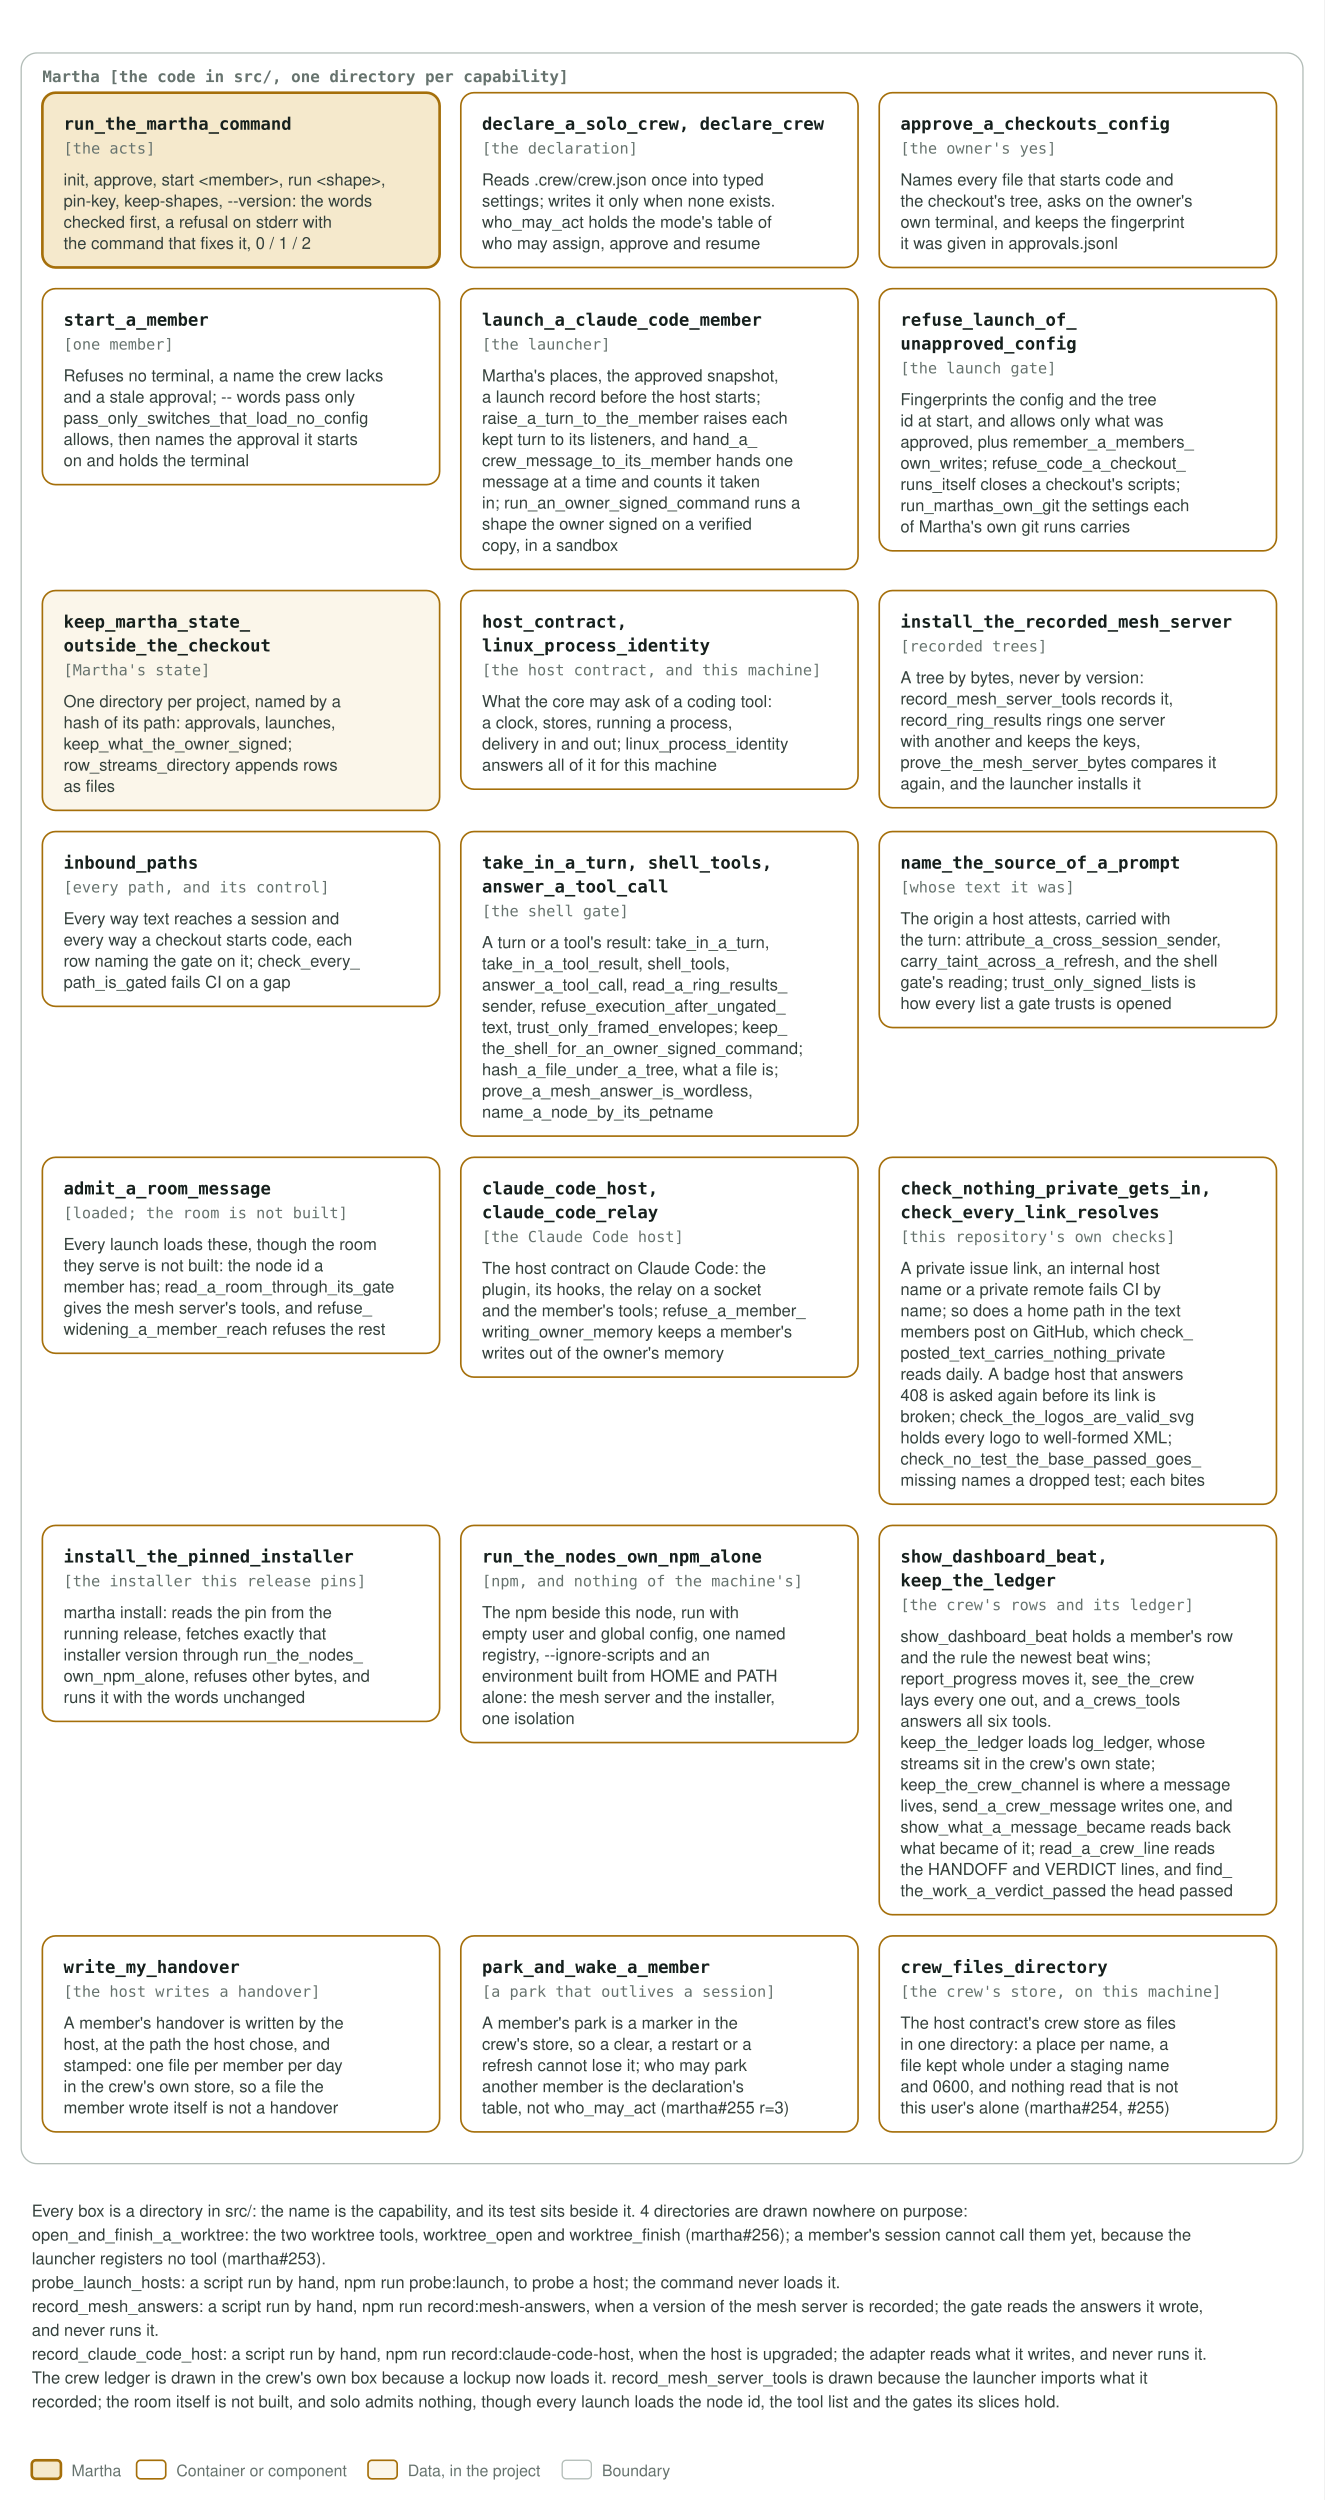
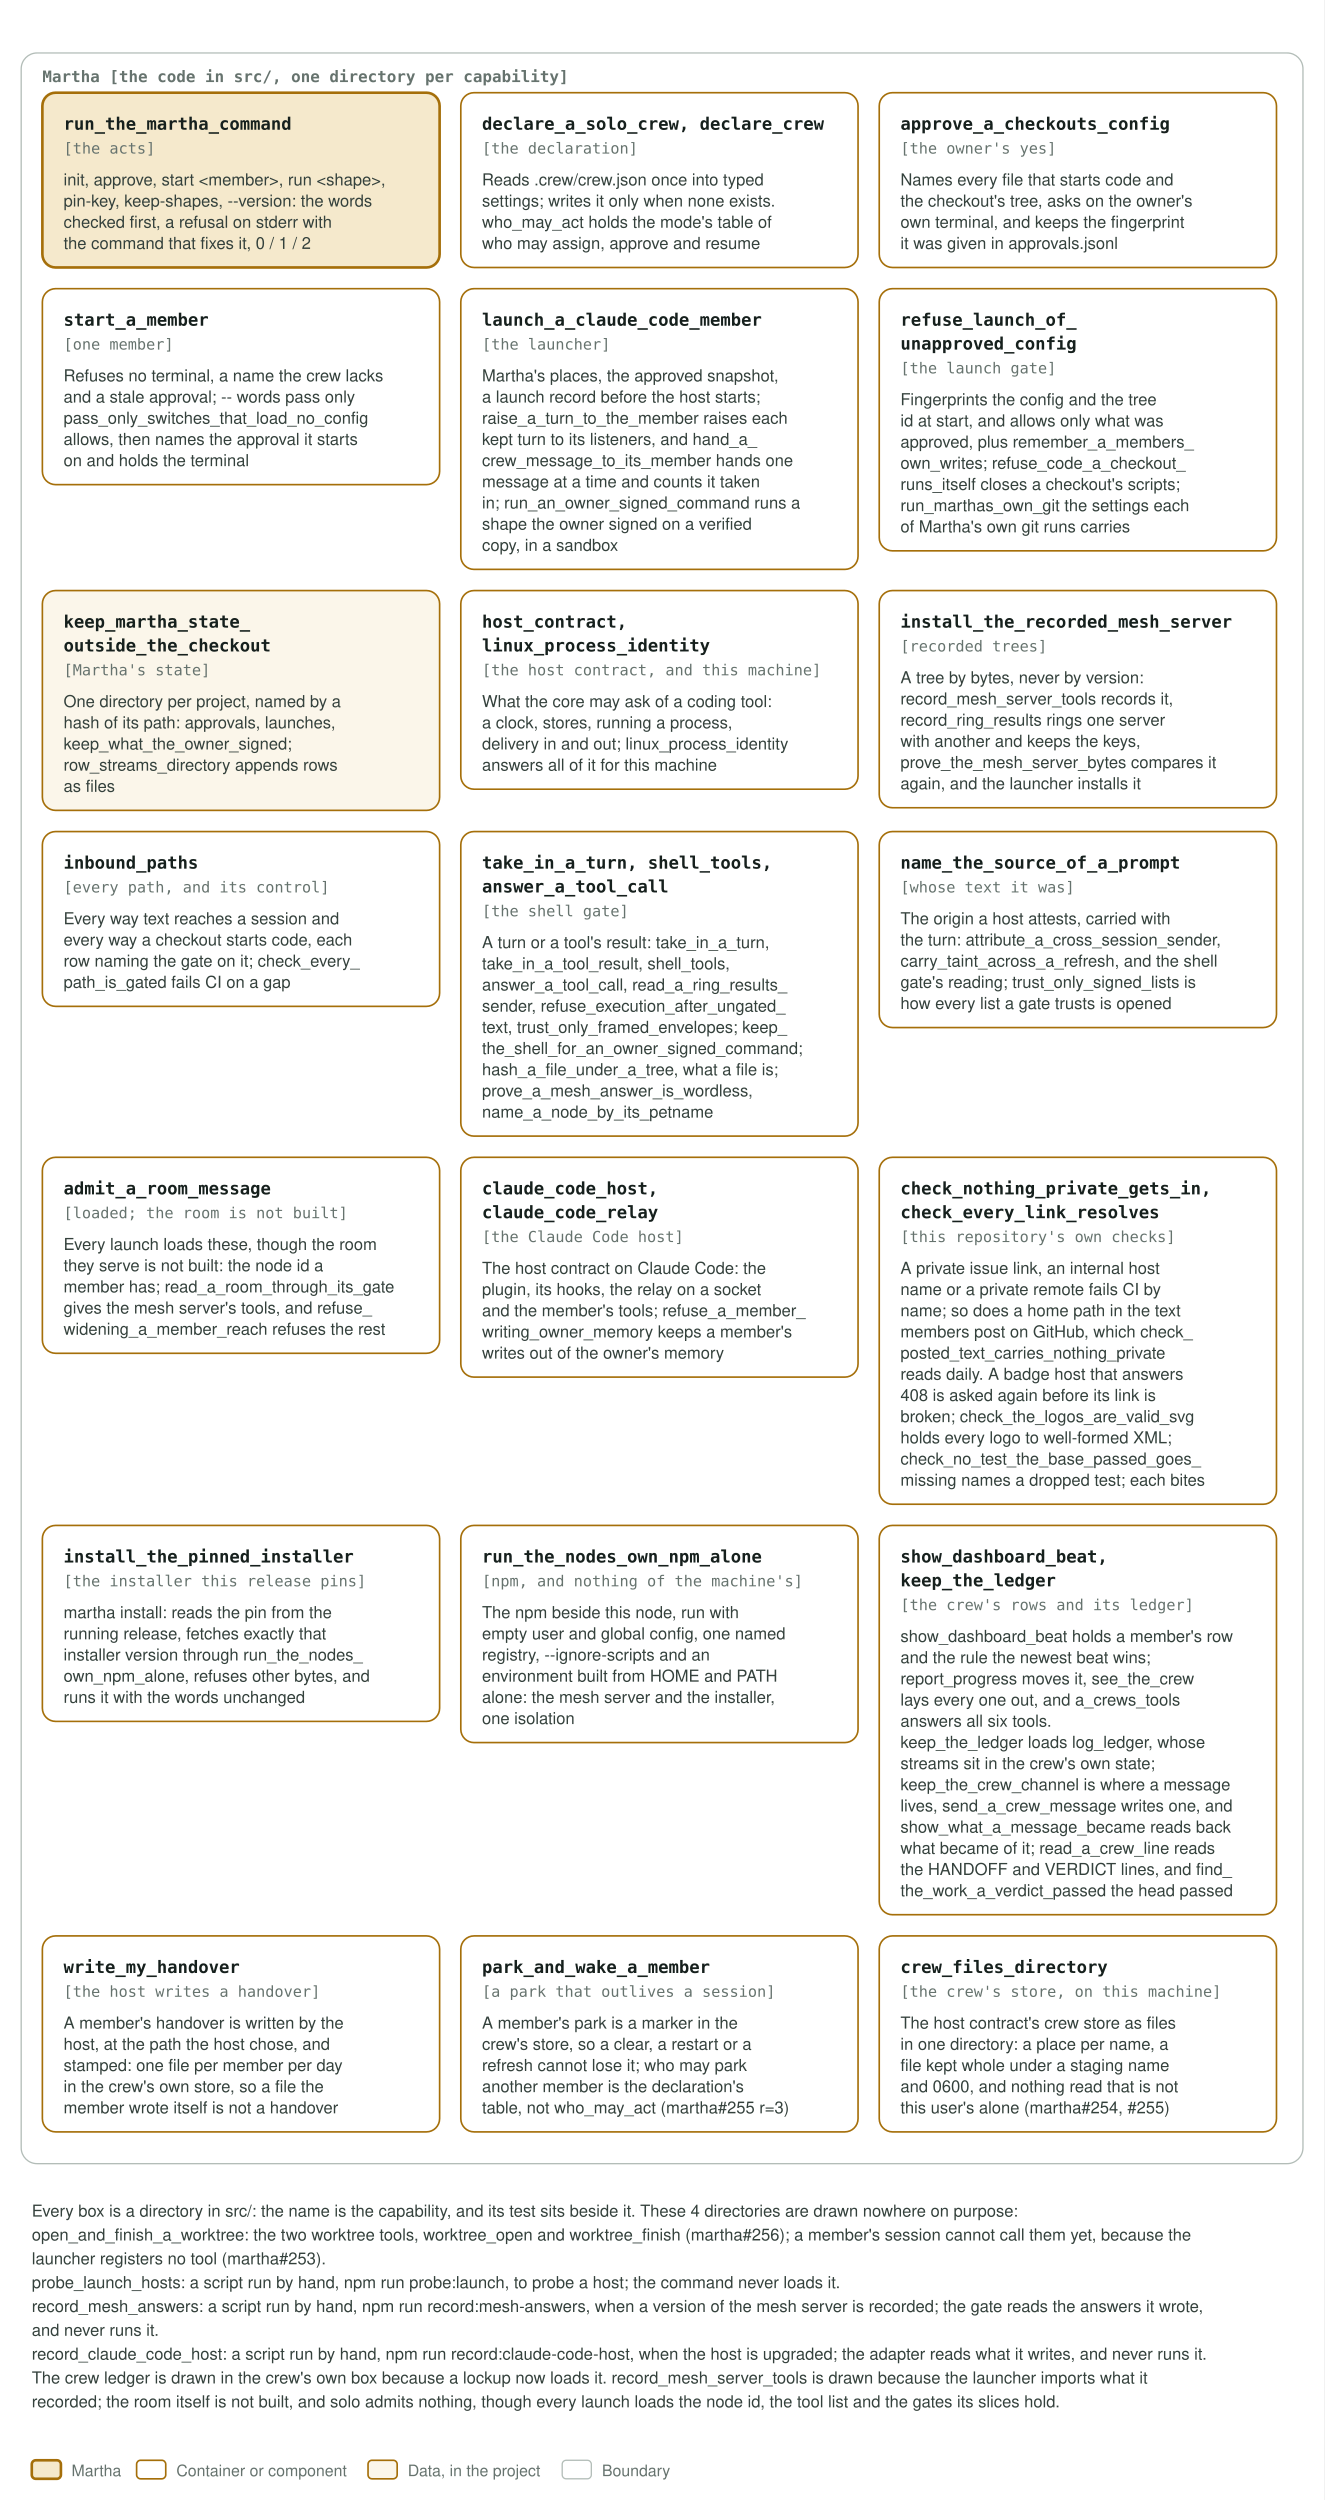
<svg xmlns="http://www.w3.org/2000/svg" viewBox="0 0 1000 1888" role="img" aria-label="Martha components">
  <style>
.t-name { font-family: "Atkinson Hyperlegible", "Segoe UI", system-ui, -apple-system, Helvetica, Arial, sans-serif; font-size: 15px; font-weight: 700; }
.t-desc { font-family: "Atkinson Hyperlegible", "Segoe UI", system-ui, -apple-system, Helvetica, Arial, sans-serif; font-size: 12.5px; }
.t-rel { font-family: "Atkinson Hyperlegible", "Segoe UI", system-ui, -apple-system, Helvetica, Arial, sans-serif; font-size: 11.5px; paint-order: stroke; stroke-width: 4px; stroke-linejoin: round; }
.t-code { font-family: "JetBrains Mono", ui-monospace, Menlo, Consolas, monospace; font-size: 13px; font-weight: 600; }
.t-type { font-family: "JetBrains Mono", ui-monospace, Menlo, Consolas, monospace; font-size: 11.5px; }
.t-bound { font-family: "JetBrains Mono", ui-monospace, Menlo, Consolas, monospace; font-size: 12px; font-weight: 600; }
.t-leg { font-family: "Atkinson Hyperlegible", "Segoe UI", system-ui, -apple-system, Helvetica, Arial, sans-serif; font-size: 12px; }
.edge { fill: none; stroke-width: 1.25; }
.edge-team { fill: none; stroke-width: 1.25; stroke-dasharray: 5 4; }
.bg { fill: #FFFFFF; }
.b-sys { fill: #F5E9CC; stroke: #A56F0A; stroke-width: 2; }
.b-per { fill: #E3EBF2; stroke: #3B5B7A; stroke-width: 1.25; }
.b-mac { fill: #E6E4EE; stroke: #5E5A78; stroke-width: 1.25; stroke-dasharray: 5 4; }
.b-ext { fill: #ECEFED; stroke: #8A9791; stroke-width: 1.25; }
.b-cmp { fill: #FFFFFF; stroke: #A56F0A; stroke-width: 1.25; }
.b-dat { fill: #FBF6EA; stroke: #A56F0A; stroke-width: 1.25; }
.b-team { fill: #FFFFFF; stroke: #5E5A78; stroke-width: 1.25; stroke-dasharray: 5 4; }
.b-later { fill: #F3F4F3; stroke: #8A9791; stroke-width: 1.25; stroke-dasharray: 5 4; }
.bound { fill: none; stroke: #B3BDB8; stroke-width: 1; }
.head { fill: #3B5B7A; }
.t-name, .t-code { fill: #16201D; }
.t-type, .t-bound, .t-leg { fill: #66736E; }
.t-desc { fill: #34413C; }
.t-rel { fill: #66736E; stroke: #FFFFFF; }
.edge, .edge-team { stroke: #8A9791; }
.arrowhead { fill: #8A9791; }
@media (prefers-color-scheme: dark) {
.bg { fill: #171F1C; }
.b-sys { fill: #3A2E13; stroke: #E3AA3C; }
.b-per { fill: #1D2A36; stroke: #8EB4D8; }
.b-mac { fill: #26243A; stroke: #A9A4C8; }
.b-ext { fill: #1C2421; stroke: #7D8B85; }
.b-cmp { fill: #171F1C; stroke: #E3AA3C; }
.b-dat { fill: #2A2414; stroke: #E3AA3C; }
.b-team { fill: #171F1C; stroke: #A9A4C8; }
.b-later { fill: #1C2421; stroke: #7D8B85; }
.bound { stroke: #4A5752; }
.head { fill: #8EB4D8; }
.t-name, .t-code { fill: #E6ECE9; }
.t-type, .t-bound, .t-leg { fill: #93A09A; }
.t-desc { fill: #C3CDC8; }
.t-rel { fill: #93A09A; stroke: #171F1C; }
.edge, .edge-team { stroke: #7D8B85; }
.arrowhead { fill: #7D8B85; }
}
</style>
  <defs>
    <marker id="a" viewBox="0 0 10 10" refX="9" refY="5" markerWidth="7" markerHeight="7" orient="auto-start-reverse">
      <path class="arrowhead" d="M0 0L10 5L0 10z" />
    </marker>
  </defs>
  <rect class="bg" x="0" y="0" width="1000" height="1888" />
  <rect class="b-sys" x="32" y="70" width="300" height="132" rx="10" />
  <text class="t-code" x="48" y="98">run_the_martha_command</text>
  <text class="t-type" x="48" y="116">[the acts]</text>
  <text class="t-desc" x="48" y="140">init, approve, start &lt;member&gt;, run &lt;shape&gt;,</text>
  <text class="t-desc" x="48" y="156">pin-key, keep-shapes, --version: the words</text>
  <text class="t-desc" x="48" y="172">checked first, a refusal on stderr with</text>
  <text class="t-desc" x="48" y="188">the command that fixes it, 0 / 1 / 2</text>
  <rect class="b-cmp" x="348" y="70" width="300" height="132" rx="10" />
  <text class="t-code" x="364" y="98">declare_a_solo_crew, declare_crew</text>
  <text class="t-type" x="364" y="116">[the declaration]</text>
  <text class="t-desc" x="364" y="140">Reads .crew/crew.json once into typed</text>
  <text class="t-desc" x="364" y="156">settings; writes it only when none exists.</text>
  <text class="t-desc" x="364" y="172">who_may_act holds the mode's table of</text>
  <text class="t-desc" x="364" y="188">who may assign, approve and resume</text>
  <rect class="b-cmp" x="664" y="70" width="300" height="132" rx="10" />
  <text class="t-code" x="680" y="98">approve_a_checkouts_config</text>
  <text class="t-type" x="680" y="116">[the owner's yes]</text>
  <text class="t-desc" x="680" y="140">Names every file that starts code and</text>
  <text class="t-desc" x="680" y="156">the checkout's tree, asks on the owner's</text>
  <text class="t-desc" x="680" y="172">own terminal, and keeps the fingerprint</text>
  <text class="t-desc" x="680" y="188">it was given in approvals.jsonl</text>
  <rect class="b-cmp" x="32" y="218" width="300" height="148" rx="10" />
  <text class="t-code" x="48" y="246">start_a_member</text>
  <text class="t-type" x="48" y="264">[one member]</text>
  <text class="t-desc" x="48" y="288">Refuses no terminal, a name the crew lacks</text>
  <text class="t-desc" x="48" y="304">and a stale approval; -- words pass only</text>
  <text class="t-desc" x="48" y="320">pass_only_switches_that_load_no_config</text>
  <text class="t-desc" x="48" y="336">allows, then names the approval it starts</text>
  <text class="t-desc" x="48" y="352">on and holds the terminal</text>
  <rect class="b-cmp" x="348" y="218" width="300" height="212" rx="10" />
  <text class="t-code" x="364" y="246">launch_a_claude_code_member</text>
  <text class="t-type" x="364" y="264">[the launcher]</text>
  <text class="t-desc" x="364" y="288">Martha's places, the approved snapshot,</text>
  <text class="t-desc" x="364" y="304">a launch record before the host starts;</text>
  <text class="t-desc" x="364" y="320">raise_a_turn_to_the_member raises each</text>
  <text class="t-desc" x="364" y="336">kept turn to its listeners, and hand_a_</text>
  <text class="t-desc" x="364" y="352">crew_message_to_its_member hands one</text>
  <text class="t-desc" x="364" y="368">message at a time and counts it taken</text>
  <text class="t-desc" x="364" y="384">in; run_an_owner_signed_command runs a</text>
  <text class="t-desc" x="364" y="400">shape the owner signed on a verified</text>
  <text class="t-desc" x="364" y="416">copy, in a sandbox</text>
  <rect class="b-cmp" x="664" y="218" width="300" height="198" rx="10" />
  <text class="t-code" x="680" y="246">refuse_launch_of_</text>
  <text class="t-code" x="680" y="264">unapproved_config</text>
  <text class="t-type" x="680" y="282">[the launch gate]</text>
  <text class="t-desc" x="680" y="306">Fingerprints the config and the tree</text>
  <text class="t-desc" x="680" y="322">id at start, and allows only what was</text>
  <text class="t-desc" x="680" y="338">approved, plus remember_a_members_</text>
  <text class="t-desc" x="680" y="354">own_writes; refuse_code_a_checkout_</text>
  <text class="t-desc" x="680" y="370">runs_itself closes a checkout's scripts;</text>
  <text class="t-desc" x="680" y="386">run_marthas_own_git the settings each</text>
  <text class="t-desc" x="680" y="402">of Martha's own git runs carries</text>
  <rect class="b-dat" x="32" y="446" width="300" height="166" rx="10" />
  <text class="t-code" x="48" y="474">keep_martha_state_</text>
  <text class="t-code" x="48" y="492">outside_the_checkout</text>
  <text class="t-type" x="48" y="510">[Martha's state]</text>
  <text class="t-desc" x="48" y="534">One directory per project, named by a</text>
  <text class="t-desc" x="48" y="550">hash of its path: approvals, launches,</text>
  <text class="t-desc" x="48" y="566">keep_what_the_owner_signed;</text>
  <text class="t-desc" x="48" y="582">row_streams_directory appends rows</text>
  <text class="t-desc" x="48" y="598">as files</text>
  <rect class="b-cmp" x="348" y="446" width="300" height="150" rx="10" />
  <text class="t-code" x="364" y="474">host_contract,</text>
  <text class="t-code" x="364" y="492">linux_process_identity</text>
  <text class="t-type" x="364" y="510">[the host contract, and this machine]</text>
  <text class="t-desc" x="364" y="534">What the core may ask of a coding tool:</text>
  <text class="t-desc" x="364" y="550">a clock, stores, running a process,</text>
  <text class="t-desc" x="364" y="566">delivery in and out; linux_process_identity</text>
  <text class="t-desc" x="364" y="582">answers all of it for this machine</text>
  <rect class="b-cmp" x="664" y="446" width="300" height="164" rx="10" />
  <text class="t-code" x="680" y="474">install_the_recorded_mesh_server</text>
  <text class="t-type" x="680" y="492">[recorded trees]</text>
  <text class="t-desc" x="680" y="516">A tree by bytes, never by version:</text>
  <text class="t-desc" x="680" y="532">record_mesh_server_tools records it,</text>
  <text class="t-desc" x="680" y="548">record_ring_results rings one server</text>
  <text class="t-desc" x="680" y="564">with another and keeps the keys,</text>
  <text class="t-desc" x="680" y="580">prove_the_mesh_server_bytes compares it</text>
  <text class="t-desc" x="680" y="596">again, and the launcher installs it</text>
  <rect class="b-cmp" x="32" y="628" width="300" height="132" rx="10" />
  <text class="t-code" x="48" y="656">inbound_paths</text>
  <text class="t-type" x="48" y="674">[every path, and its control]</text>
  <text class="t-desc" x="48" y="698">Every way text reaches a session and</text>
  <text class="t-desc" x="48" y="714">every way a checkout starts code, each</text>
  <text class="t-desc" x="48" y="730">row naming the gate on it; check_every_</text>
  <text class="t-desc" x="48" y="746">path_is_gated fails CI on a gap</text>
  <rect class="b-cmp" x="348" y="628" width="300" height="230" rx="10" />
  <text class="t-code" x="364" y="656">take_in_a_turn, shell_tools,</text>
  <text class="t-code" x="364" y="674">answer_a_tool_call</text>
  <text class="t-type" x="364" y="692">[the shell gate]</text>
  <text class="t-desc" x="364" y="716">A turn or a tool's result: take_in_a_turn,</text>
  <text class="t-desc" x="364" y="732">take_in_a_tool_result, shell_tools,</text>
  <text class="t-desc" x="364" y="748">answer_a_tool_call, read_a_ring_results_</text>
  <text class="t-desc" x="364" y="764">sender, refuse_execution_after_ungated_</text>
  <text class="t-desc" x="364" y="780">text, trust_only_framed_envelopes; keep_</text>
  <text class="t-desc" x="364" y="796">the_shell_for_an_owner_signed_command;</text>
  <text class="t-desc" x="364" y="812">hash_a_file_under_a_tree, what a file is;</text>
  <text class="t-desc" x="364" y="828">prove_a_mesh_answer_is_wordless,</text>
  <text class="t-desc" x="364" y="844">name_a_node_by_its_petname</text>
  <rect class="b-cmp" x="664" y="628" width="300" height="148" rx="10" />
  <text class="t-code" x="680" y="656">name_the_source_of_a_prompt</text>
  <text class="t-type" x="680" y="674">[whose text it was]</text>
  <text class="t-desc" x="680" y="698">The origin a host attests, carried with</text>
  <text class="t-desc" x="680" y="714">the turn: attribute_a_cross_session_sender,</text>
  <text class="t-desc" x="680" y="730">carry_taint_across_a_refresh, and the shell</text>
  <text class="t-desc" x="680" y="746">gate's reading; trust_only_signed_lists is</text>
  <text class="t-desc" x="680" y="762">how every list a gate trusts is opened</text>
  <rect class="b-cmp" x="32" y="874" width="300" height="148" rx="10" />
  <text class="t-code" x="48" y="902">admit_a_room_message</text>
  <text class="t-type" x="48" y="920">[loaded; the room is not built]</text>
  <text class="t-desc" x="48" y="944">Every launch loads these, though the room</text>
  <text class="t-desc" x="48" y="960">they serve is not built: the node id a</text>
  <text class="t-desc" x="48" y="976">member has; read_a_room_through_its_gate</text>
  <text class="t-desc" x="48" y="992">gives the mesh server's tools, and refuse_</text>
  <text class="t-desc" x="48" y="1008">widening_a_member_reach refuses the rest</text>
  <rect class="b-cmp" x="348" y="874" width="300" height="166" rx="10" />
  <text class="t-code" x="364" y="902">claude_code_host,</text>
  <text class="t-code" x="364" y="920">claude_code_relay</text>
  <text class="t-type" x="364" y="938">[the Claude Code host]</text>
  <text class="t-desc" x="364" y="962">The host contract on Claude Code: the</text>
  <text class="t-desc" x="364" y="978">plugin, its hooks, the relay on a socket</text>
  <text class="t-desc" x="364" y="994">and the member's tools; refuse_a_member_</text>
  <text class="t-desc" x="364" y="1010">writing_owner_memory keeps a member's</text>
  <text class="t-desc" x="364" y="1026">writes out of the owner's memory</text>
  <rect class="b-cmp" x="664" y="874" width="300" height="262" rx="10" />
  <text class="t-code" x="680" y="902">check_nothing_private_gets_in,</text>
  <text class="t-code" x="680" y="920">check_every_link_resolves</text>
  <text class="t-type" x="680" y="938">[this repository's own checks]</text>
  <text class="t-desc" x="680" y="962">A private issue link, an internal host</text>
  <text class="t-desc" x="680" y="978">name or a private remote fails CI by</text>
  <text class="t-desc" x="680" y="994">name; so does a home path in the text</text>
  <text class="t-desc" x="680" y="1010">members post on GitHub, which check_</text>
  <text class="t-desc" x="680" y="1026">posted_text_carries_nothing_private</text>
  <text class="t-desc" x="680" y="1042">reads daily. A badge host that answers</text>
  <text class="t-desc" x="680" y="1058">408 is asked again before its link is</text>
  <text class="t-desc" x="680" y="1074">broken; check_the_logos_are_valid_svg</text>
  <text class="t-desc" x="680" y="1090">holds every logo to well-formed XML;</text>
  <text class="t-desc" x="680" y="1106">check_no_test_the_base_passed_goes_</text>
  <text class="t-desc" x="680" y="1122">missing names a dropped test; each bites</text>
  <rect class="b-cmp" x="32" y="1152" width="300" height="148" rx="10" />
  <text class="t-code" x="48" y="1180">install_the_pinned_installer</text>
  <text class="t-type" x="48" y="1198">[the installer this release pins]</text>
  <text class="t-desc" x="48" y="1222">martha install: reads the pin from the</text>
  <text class="t-desc" x="48" y="1238">running release, fetches exactly that</text>
  <text class="t-desc" x="48" y="1254">installer version through run_the_nodes_</text>
  <text class="t-desc" x="48" y="1270">own_npm_alone, refuses other bytes, and</text>
  <text class="t-desc" x="48" y="1286">runs it with the words unchanged</text>
  <rect class="b-cmp" x="348" y="1152" width="300" height="164" rx="10" />
  <text class="t-code" x="364" y="1180">run_the_nodes_own_npm_alone</text>
  <text class="t-type" x="364" y="1198">[npm, and nothing of the machine's]</text>
  <text class="t-desc" x="364" y="1222">The npm beside this node, run with</text>
  <text class="t-desc" x="364" y="1238">empty user and global config, one named</text>
  <text class="t-desc" x="364" y="1254">registry, --ignore-scripts and an</text>
  <text class="t-desc" x="364" y="1270">environment built from HOME and PATH</text>
  <text class="t-desc" x="364" y="1286">alone: the mesh server and the installer,</text>
  <text class="t-desc" x="364" y="1302">one isolation</text>
  <rect class="b-cmp" x="664" y="1152" width="300" height="294" rx="10" />
  <text class="t-code" x="680" y="1180">show_dashboard_beat,</text>
  <text class="t-code" x="680" y="1198">keep_the_ledger</text>
  <text class="t-type" x="680" y="1216">[the crew's rows and its ledger]</text>
  <text class="t-desc" x="680" y="1240">show_dashboard_beat holds a member's row</text>
  <text class="t-desc" x="680" y="1256">and the rule the newest beat wins;</text>
  <text class="t-desc" x="680" y="1272">report_progress moves it, see_the_crew</text>
  <text class="t-desc" x="680" y="1288">lays every one out, and a_crews_tools</text>
  <text class="t-desc" x="680" y="1304">answers all six tools.</text>
  <text class="t-desc" x="680" y="1320">keep_the_ledger loads log_ledger, whose</text>
  <text class="t-desc" x="680" y="1336">streams sit in the crew's own state;</text>
  <text class="t-desc" x="680" y="1352">keep_the_crew_channel is where a message</text>
  <text class="t-desc" x="680" y="1368">lives, send_a_crew_message writes one, and</text>
  <text class="t-desc" x="680" y="1384">show_what_a_message_became reads back</text>
  <text class="t-desc" x="680" y="1400">what became of it; read_a_crew_line reads</text>
  <text class="t-desc" x="680" y="1416">the HANDOFF and VERDICT lines, and find_</text>
  <text class="t-desc" x="680" y="1432">the_work_a_verdict_passed the head passed</text>
  <rect class="b-cmp" x="32" y="1462" width="300" height="148" rx="10" />
  <text class="t-code" x="48" y="1490">write_my_handover</text>
  <text class="t-type" x="48" y="1508">[the host writes a handover]</text>
  <text class="t-desc" x="48" y="1532">A member's handover is written by the</text>
  <text class="t-desc" x="48" y="1548">host, at the path the host chose, and</text>
  <text class="t-desc" x="48" y="1564">stamped: one file per member per day</text>
  <text class="t-desc" x="48" y="1580">in the crew's own store, so a file the</text>
  <text class="t-desc" x="48" y="1596">member wrote itself is not a handover</text>
  <rect class="b-cmp" x="348" y="1462" width="300" height="148" rx="10" />
  <text class="t-code" x="364" y="1490">park_and_wake_a_member</text>
  <text class="t-type" x="364" y="1508">[a park that outlives a session]</text>
  <text class="t-desc" x="364" y="1532">A member's park is a marker in the</text>
  <text class="t-desc" x="364" y="1548">crew's store, so a clear, a restart or a</text>
  <text class="t-desc" x="364" y="1564">refresh cannot lose it; who may park</text>
  <text class="t-desc" x="364" y="1580">another member is the declaration's</text>
  <text class="t-desc" x="364" y="1596">table, not who_may_act (martha#255 r=3)</text>
  <rect class="b-cmp" x="664" y="1462" width="300" height="148" rx="10" />
  <text class="t-code" x="680" y="1490">crew_files_directory</text>
  <text class="t-type" x="680" y="1508">[the crew's store, on this machine]</text>
  <text class="t-desc" x="680" y="1532">The host contract's crew store as files</text>
  <text class="t-desc" x="680" y="1548">in one directory: a place per name, a</text>
  <text class="t-desc" x="680" y="1564">file kept whole under a staging name</text>
  <text class="t-desc" x="680" y="1580">and 0600, and nothing read that is not</text>
  <text class="t-desc" x="680" y="1596">this user's alone (martha#254, #255)</text>
  <rect class="bound" x="16" y="40" width="968" height="1594" rx="12" />
  <text class="t-bound" x="32" y="62">Martha [the code in src/, one directory per capability]</text>
-   <text class="t-desc" x="24" y="1674">Every box is a directory in src/: the name is the capability, and its test sits beside it. 4 directories are drawn nowhere on purpose:</text>
+   <text class="t-desc" x="24" y="1674">Every box is a directory in src/: the name is the capability, and its test sits beside it. These 4 directories are drawn nowhere on purpose:</text>
  <text class="t-desc" x="24" y="1692">open_and_finish_a_worktree: the two worktree tools, worktree_open and worktree_finish (martha#256); a member's session cannot call them yet, because the</text>
  <text class="t-desc" x="24" y="1710">launcher registers no tool (martha#253).</text>
  <text class="t-desc" x="24" y="1728">probe_launch_hosts: a script run by hand, npm run probe:launch, to probe a host; the command never loads it.</text>
  <text class="t-desc" x="24" y="1746">record_mesh_answers: a script run by hand, npm run record:mesh-answers, when a version of the mesh server is recorded; the gate reads the answers it wrote,</text>
  <text class="t-desc" x="24" y="1764">and never runs it.</text>
  <text class="t-desc" x="24" y="1782">record_claude_code_host: a script run by hand, npm run record:claude-code-host, when the host is upgraded; the adapter reads what it writes, and never runs it.</text>
  <text class="t-desc" x="24" y="1800">The crew ledger is drawn in the crew's own box because a lockup now loads it. record_mesh_server_tools is drawn because the launcher imports what it</text>
  <text class="t-desc" x="24" y="1818">recorded; the room itself is not built, and solo admits nothing, though every launch loads the node id, the tool list and the gates its slices hold.</text>
  <rect class="b-sys" x="24" y="1858" width="22" height="14" rx="3" />
  <text class="t-leg" x="54" y="1870">Martha</text>
  <rect class="b-cmp" x="103.168" y="1858" width="22" height="14" rx="3" />
  <text class="t-leg" x="133.168" y="1870">Container or component</text>
  <rect class="b-dat" x="277.94" y="1858" width="22" height="14" rx="3" />
  <text class="t-leg" x="307.94" y="1870">Data, in the project</text>
  <rect class="bound" x="424.572" y="1858" width="22" height="14" rx="3" />
  <text class="t-leg" x="454.572" y="1870">Boundary</text>
</svg>
